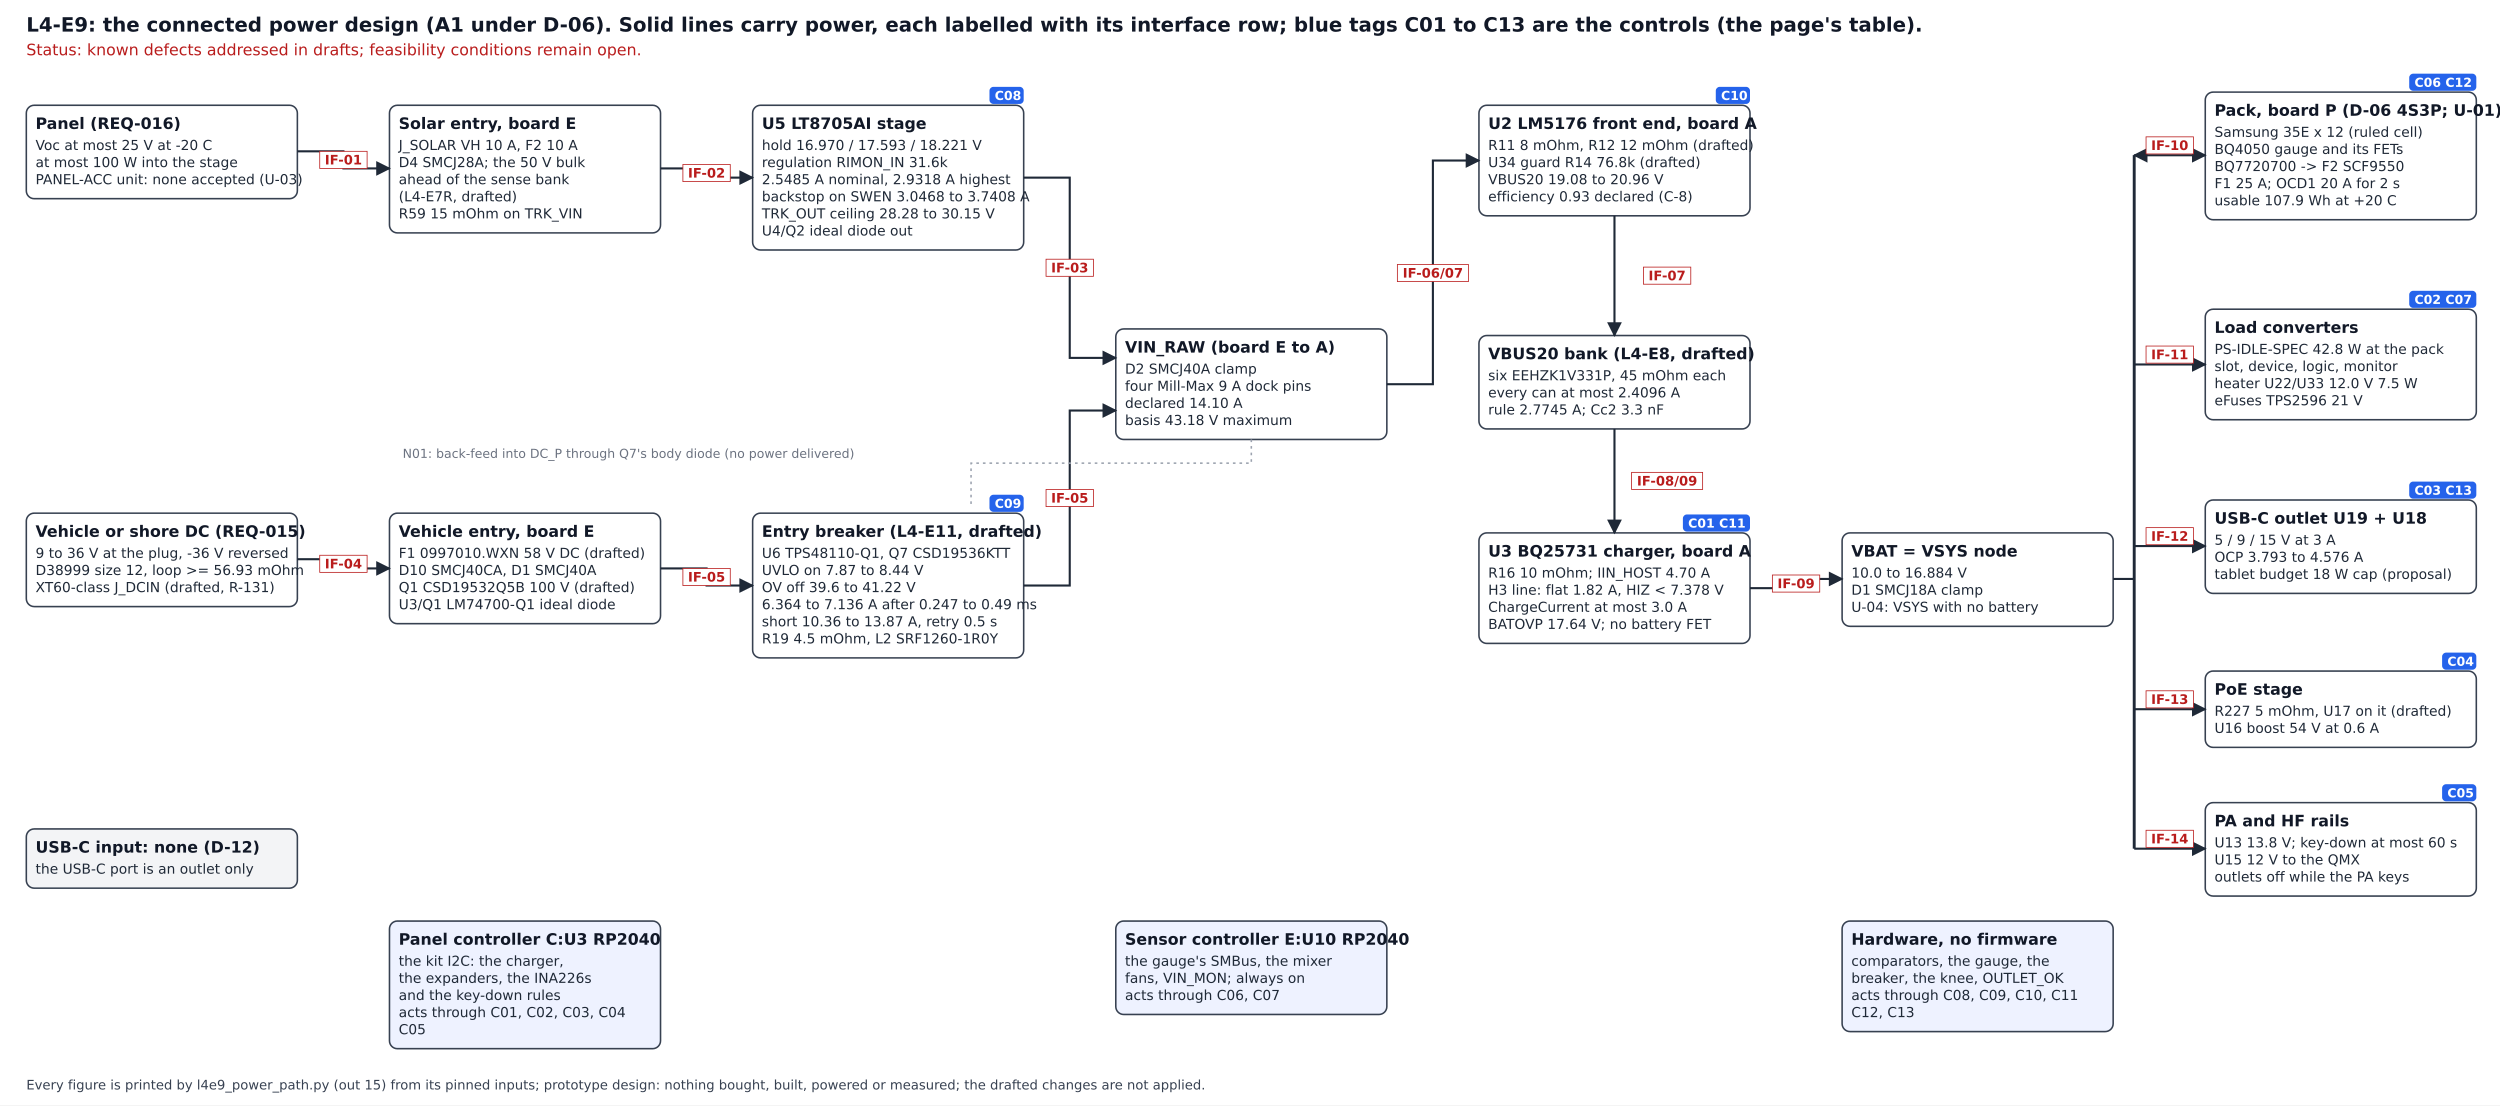
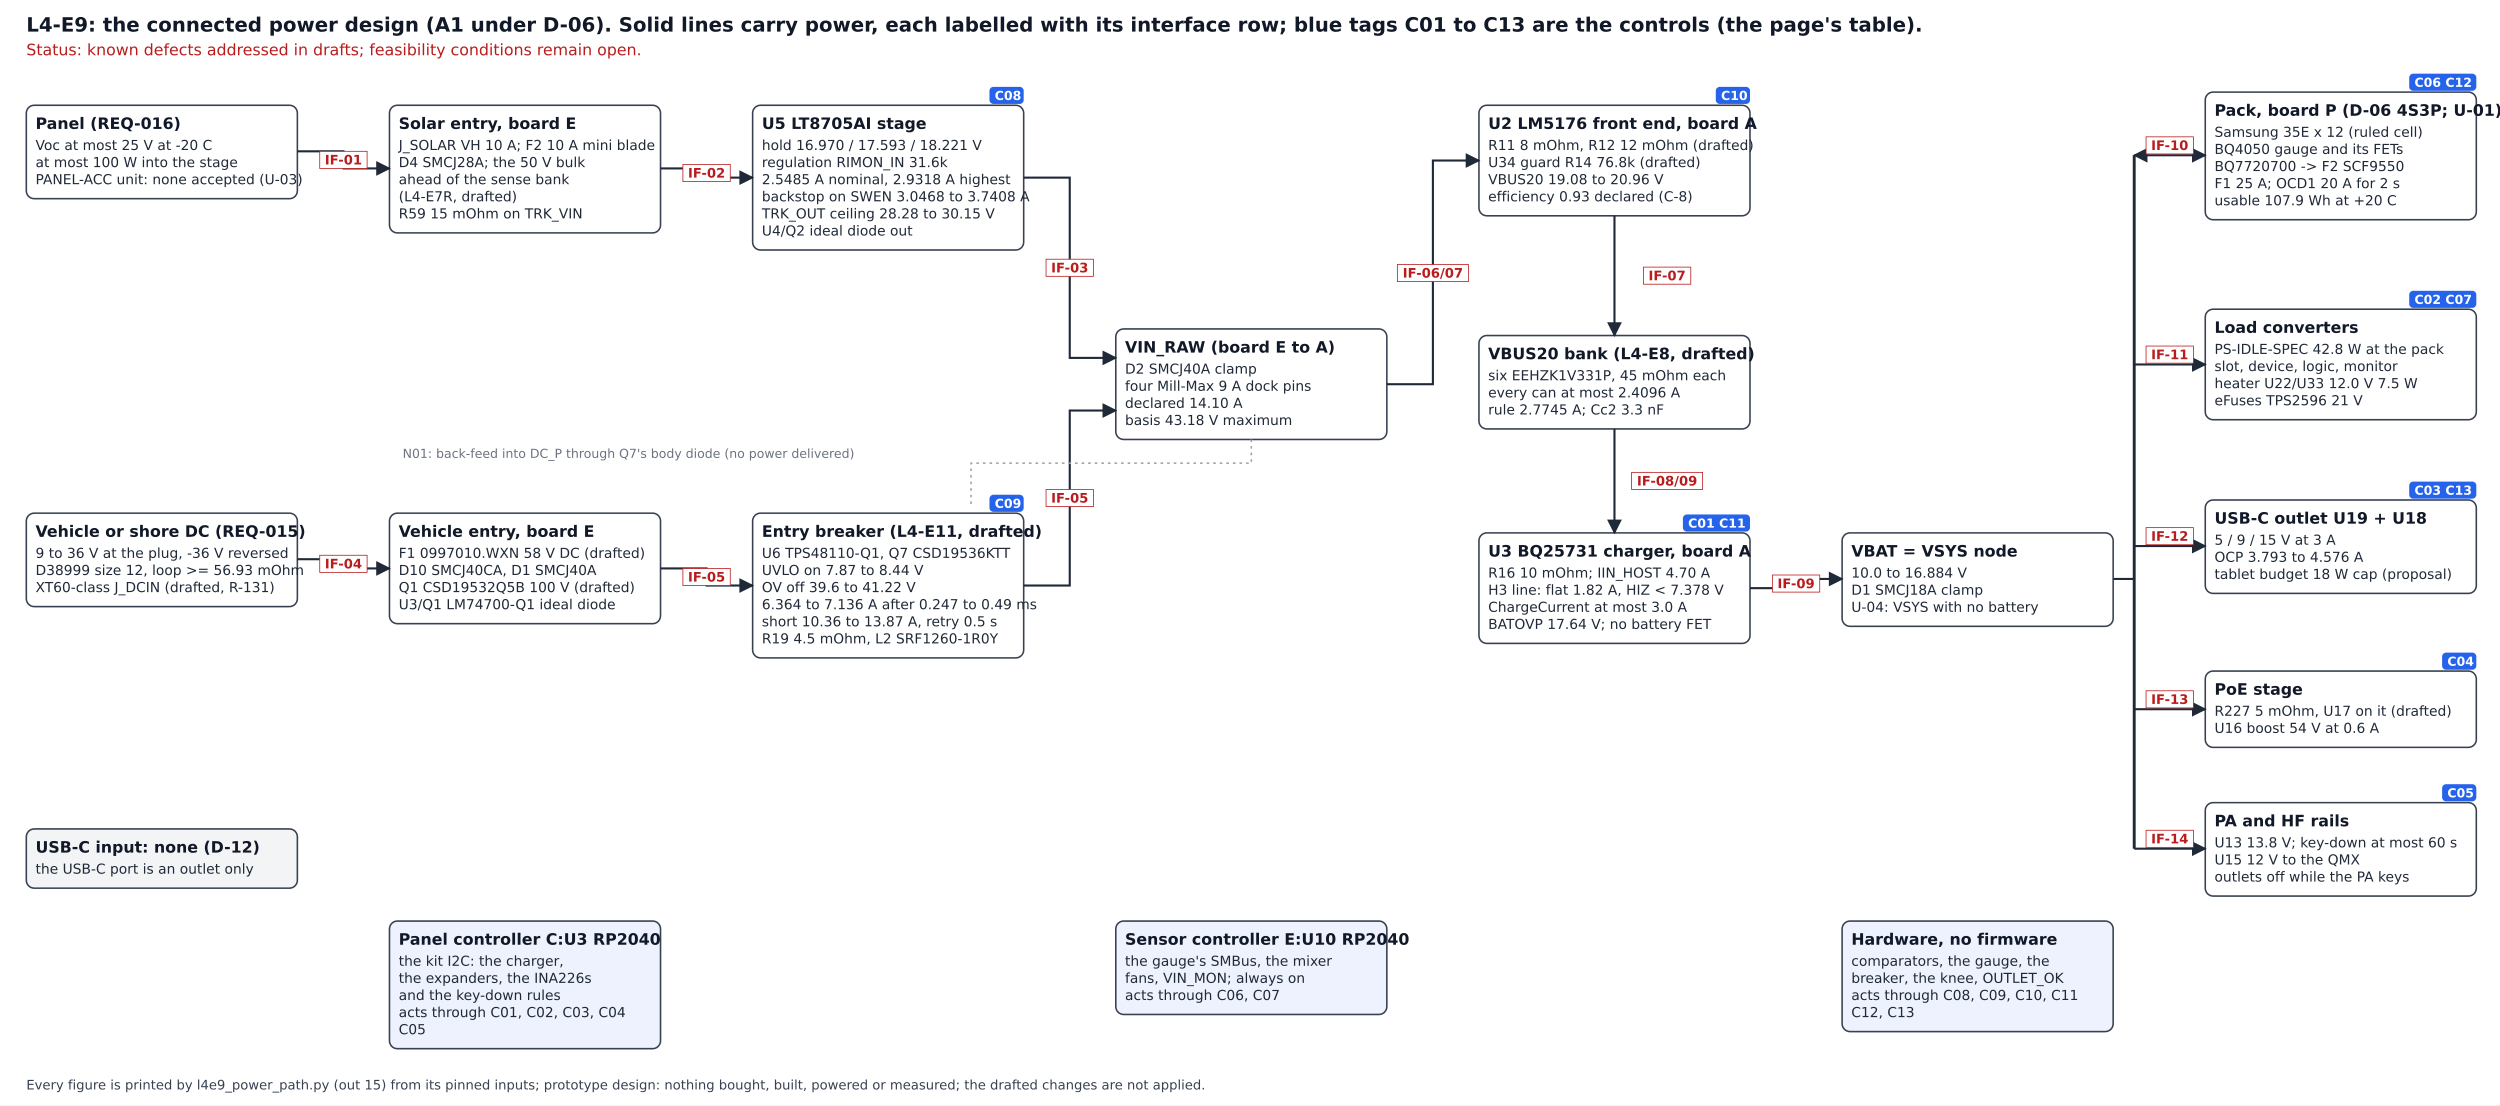
<svg xmlns="http://www.w3.org/2000/svg" width="1900" height="840" viewBox="0 0 1900 840" font-family="DejaVu Sans, Arial, sans-serif">
  <rect x="0" y="0" width="1900" height="840" fill="#ffffff" />
  <defs>
    <marker id="a" viewBox="0 0 10 10" refX="9" refY="5" markerWidth="7" markerHeight="7" orient="auto-start-reverse">
      <path d="M0,0 L10,5 L0,10 z" fill="#1f2937" />
    </marker>
  </defs>
  <text x="20" y="24" font-size="15" font-weight="bold" fill="#111827">L4-E9: the connected power design (A1 under D-06). Solid lines carry power, each labelled with its interface row; blue tags C01 to C13 are the controls (the page's table).</text>
  <text x="20" y="42" font-size="12" fill="#b91c1c">Status: known defects addressed in drafts; feasibility conditions remain open.</text>
  <rect x="20" y="80" width="206" height="71" rx="6" fill="#ffffff" stroke="#374151" stroke-width="1.2" />
  <text x="27" y="98" font-size="12" font-weight="bold" fill="#111827">Panel (REQ-016)</text>
  <text x="27" y="114" font-size="10.5" fill="#1f2937">Voc at most 25 V at -20 C</text>
  <text x="27" y="127" font-size="10.5" fill="#1f2937">at most 100 W into the stage</text>
  <text x="27" y="140" font-size="10.5" fill="#1f2937">PANEL-ACC unit: none accepted (U-03)</text>
  <rect x="20" y="390" width="206" height="71" rx="6" fill="#ffffff" stroke="#374151" stroke-width="1.2" />
  <text x="27" y="408" font-size="12" font-weight="bold" fill="#111827">Vehicle or shore DC (REQ-015)</text>
  <text x="27" y="424" font-size="10.5" fill="#1f2937">9 to 36 V at the plug, -36 V reversed</text>
  <text x="27" y="437" font-size="10.5" fill="#1f2937">D38999 size 12, loop &gt;= 56.93 mOhm</text>
  <text x="27" y="450" font-size="10.5" fill="#1f2937">XT60-class J_DCIN (drafted, R-131)</text>
  <rect x="20" y="630" width="206" height="45" rx="6" fill="#f3f4f6" stroke="#374151" stroke-width="1.2" />
  <text x="27" y="648" font-size="12" font-weight="bold" fill="#111827">USB-C input: none (D-12)</text>
  <text x="27" y="664" font-size="10.5" fill="#1f2937">the USB-C port is an outlet only</text>
  <rect x="296" y="80" width="206" height="97" rx="6" fill="#ffffff" stroke="#374151" stroke-width="1.2" />
  <text x="303" y="98" font-size="12" font-weight="bold" fill="#111827">Solar entry, board E</text>
-   <text x="303" y="114" font-size="10.5" fill="#1f2937">J_SOLAR VH 10 A, F2 10 A</text>
+   <text x="303" y="114" font-size="10.5" fill="#1f2937">J_SOLAR VH 10 A; F2 10 A mini blade</text>
  <text x="303" y="127" font-size="10.5" fill="#1f2937">D4 SMCJ28A; the 50 V bulk</text>
  <text x="303" y="140" font-size="10.5" fill="#1f2937">ahead of the sense bank</text>
  <text x="303" y="153" font-size="10.5" fill="#1f2937">(L4-E7R, drafted)</text>
  <text x="303" y="166" font-size="10.5" fill="#1f2937">R59 15 mOhm on TRK_VIN</text>
  <rect x="296" y="390" width="206" height="84" rx="6" fill="#ffffff" stroke="#374151" stroke-width="1.2" />
  <text x="303" y="408" font-size="12" font-weight="bold" fill="#111827">Vehicle entry, board E</text>
  <text x="303" y="424" font-size="10.5" fill="#1f2937">F1 0997010.WXN 58 V DC (drafted)</text>
  <text x="303" y="437" font-size="10.5" fill="#1f2937">D10 SMCJ40CA, D1 SMCJ40A</text>
  <text x="303" y="450" font-size="10.5" fill="#1f2937">Q1 CSD19532Q5B 100 V (drafted)</text>
  <text x="303" y="463" font-size="10.5" fill="#1f2937">U3/Q1 LM74700-Q1 ideal diode</text>
  <rect x="572" y="80" width="206" height="110" rx="6" fill="#ffffff" stroke="#374151" stroke-width="1.2" />
  <text x="579" y="98" font-size="12" font-weight="bold" fill="#111827">U5 LT8705AI stage</text>
  <text x="579" y="114" font-size="10.5" fill="#1f2937">hold 16.970 / 17.593 / 18.221 V</text>
  <text x="579" y="127" font-size="10.5" fill="#1f2937">regulation RIMON_IN 31.6k</text>
  <text x="579" y="140" font-size="10.5" fill="#1f2937">2.5485 A nominal, 2.9318 A highest</text>
  <text x="579" y="153" font-size="10.5" fill="#1f2937">backstop on SWEN 3.0468 to 3.7408 A</text>
  <text x="579" y="166" font-size="10.5" fill="#1f2937">TRK_OUT ceiling 28.28 to 30.15 V</text>
  <text x="579" y="179" font-size="10.5" fill="#1f2937">U4/Q2 ideal diode out</text>
  <rect x="752" y="66" width="26" height="13" rx="3" fill="#2563eb" />
  <text x="756" y="76" font-size="9.5" font-weight="bold" fill="#ffffff">C08</text>
  <rect x="572" y="390" width="206" height="110" rx="6" fill="#ffffff" stroke="#374151" stroke-width="1.2" />
  <text x="579" y="408" font-size="12" font-weight="bold" fill="#111827">Entry breaker (L4-E11, drafted)</text>
  <text x="579" y="424" font-size="10.5" fill="#1f2937">U6 TPS48110-Q1, Q7 CSD19536KTT</text>
  <text x="579" y="437" font-size="10.5" fill="#1f2937">UVLO on 7.87 to 8.44 V</text>
  <text x="579" y="450" font-size="10.5" fill="#1f2937">OV off 39.6 to 41.22 V</text>
  <text x="579" y="463" font-size="10.5" fill="#1f2937">6.364 to 7.136 A after 0.247 to 0.49 ms</text>
  <text x="579" y="476" font-size="10.5" fill="#1f2937">short 10.36 to 13.87 A, retry 0.5 s</text>
  <text x="579" y="489" font-size="10.5" fill="#1f2937">R19 4.5 mOhm, L2 SRF1260-1R0Y</text>
  <rect x="752" y="376" width="26" height="13" rx="3" fill="#2563eb" />
  <text x="756" y="386" font-size="9.5" font-weight="bold" fill="#ffffff">C09</text>
  <rect x="848" y="250" width="206" height="84" rx="6" fill="#ffffff" stroke="#374151" stroke-width="1.2" />
  <text x="855" y="268" font-size="12" font-weight="bold" fill="#111827">VIN_RAW (board E to A)</text>
  <text x="855" y="284" font-size="10.5" fill="#1f2937">D2 SMCJ40A clamp</text>
  <text x="855" y="297" font-size="10.5" fill="#1f2937">four Mill-Max 9 A dock pins</text>
  <text x="855" y="310" font-size="10.5" fill="#1f2937">declared 14.10 A</text>
  <text x="855" y="323" font-size="10.5" fill="#1f2937">basis 43.18 V maximum</text>
  <rect x="1124" y="80" width="206" height="84" rx="6" fill="#ffffff" stroke="#374151" stroke-width="1.2" />
  <text x="1131" y="98" font-size="12" font-weight="bold" fill="#111827">U2 LM5176 front end, board A</text>
  <text x="1131" y="114" font-size="10.5" fill="#1f2937">R11 8 mOhm, R12 12 mOhm (drafted)</text>
  <text x="1131" y="127" font-size="10.5" fill="#1f2937">U34 guard R14 76.8k (drafted)</text>
  <text x="1131" y="140" font-size="10.5" fill="#1f2937">VBUS20 19.08 to 20.96 V</text>
  <text x="1131" y="153" font-size="10.5" fill="#1f2937">efficiency 0.93 declared (C-8)</text>
  <rect x="1304" y="66" width="26" height="13" rx="3" fill="#2563eb" />
  <text x="1308" y="76" font-size="9.5" font-weight="bold" fill="#ffffff">C10</text>
  <rect x="1124" y="255" width="206" height="71" rx="6" fill="#ffffff" stroke="#374151" stroke-width="1.2" />
  <text x="1131" y="273" font-size="12" font-weight="bold" fill="#111827">VBUS20 bank (L4-E8, drafted)</text>
  <text x="1131" y="289" font-size="10.5" fill="#1f2937">six EEHZK1V331P, 45 mOhm each</text>
  <text x="1131" y="302" font-size="10.5" fill="#1f2937">every can at most 2.4096 A</text>
  <text x="1131" y="315" font-size="10.5" fill="#1f2937">rule 2.7745 A; Cc2 3.3 nF</text>
  <rect x="1124" y="405" width="206" height="84" rx="6" fill="#ffffff" stroke="#374151" stroke-width="1.2" />
  <text x="1131" y="423" font-size="12" font-weight="bold" fill="#111827">U3 BQ25731 charger, board A</text>
  <text x="1131" y="439" font-size="10.5" fill="#1f2937">R16 10 mOhm; IIN_HOST 4.70 A</text>
  <text x="1131" y="452" font-size="10.5" fill="#1f2937">H3 line: flat 1.82 A, HIZ &lt; 7.378 V</text>
  <text x="1131" y="465" font-size="10.5" fill="#1f2937">ChargeCurrent at most 3.0 A</text>
  <text x="1131" y="478" font-size="10.5" fill="#1f2937">BATOVP 17.64 V; no battery FET</text>
  <rect x="1279" y="391" width="51" height="13" rx="3" fill="#2563eb" />
  <text x="1283" y="401" font-size="9.5" font-weight="bold" fill="#ffffff">C01 C11</text>
  <rect x="1400" y="405" width="206" height="71" rx="6" fill="#ffffff" stroke="#374151" stroke-width="1.2" />
  <text x="1407" y="423" font-size="12" font-weight="bold" fill="#111827">VBAT = VSYS node</text>
  <text x="1407" y="439" font-size="10.5" fill="#1f2937">10.0 to 16.884 V</text>
  <text x="1407" y="452" font-size="10.5" fill="#1f2937">D1 SMCJ18A clamp</text>
  <text x="1407" y="465" font-size="10.5" fill="#1f2937">U-04: VSYS with no battery</text>
  <rect x="1676" y="70" width="206" height="97" rx="6" fill="#ffffff" stroke="#374151" stroke-width="1.2" />
  <text x="1683" y="88" font-size="12" font-weight="bold" fill="#111827">Pack, board P (D-06 4S3P; U-01)</text>
  <text x="1683" y="104" font-size="10.5" fill="#1f2937">Samsung 35E x 12 (ruled cell)</text>
  <text x="1683" y="117" font-size="10.5" fill="#1f2937">BQ4050 gauge and its FETs</text>
  <text x="1683" y="130" font-size="10.5" fill="#1f2937">BQ7720700 -&gt; F2 SCF9550</text>
  <text x="1683" y="143" font-size="10.5" fill="#1f2937">F1 25 A; OCD1 20 A for 2 s</text>
  <text x="1683" y="156" font-size="10.5" fill="#1f2937">usable 107.9 Wh at +20 C</text>
  <rect x="1831" y="56" width="51" height="13" rx="3" fill="#2563eb" />
  <text x="1835" y="66" font-size="9.5" font-weight="bold" fill="#ffffff">C06 C12</text>
  <rect x="1676" y="235" width="206" height="84" rx="6" fill="#ffffff" stroke="#374151" stroke-width="1.2" />
  <text x="1683" y="253" font-size="12" font-weight="bold" fill="#111827">Load converters</text>
  <text x="1683" y="269" font-size="10.5" fill="#1f2937">PS-IDLE-SPEC 42.8 W at the pack</text>
  <text x="1683" y="282" font-size="10.5" fill="#1f2937">slot, device, logic, monitor</text>
  <text x="1683" y="295" font-size="10.5" fill="#1f2937">heater U22/U33 12.0 V 7.5 W</text>
  <text x="1683" y="308" font-size="10.5" fill="#1f2937">eFuses TPS2596 21 V</text>
  <rect x="1831" y="221" width="51" height="13" rx="3" fill="#2563eb" />
  <text x="1835" y="231" font-size="9.5" font-weight="bold" fill="#ffffff">C02 C07</text>
  <rect x="1676" y="380" width="206" height="71" rx="6" fill="#ffffff" stroke="#374151" stroke-width="1.2" />
  <text x="1683" y="398" font-size="12" font-weight="bold" fill="#111827">USB-C outlet U19 + U18</text>
  <text x="1683" y="414" font-size="10.5" fill="#1f2937">5 / 9 / 15 V at 3 A</text>
  <text x="1683" y="427" font-size="10.5" fill="#1f2937">OCP 3.793 to 4.576 A</text>
  <text x="1683" y="440" font-size="10.5" fill="#1f2937">tablet budget 18 W cap (proposal)</text>
  <rect x="1831" y="366" width="51" height="13" rx="3" fill="#2563eb" />
  <text x="1835" y="376" font-size="9.5" font-weight="bold" fill="#ffffff">C03 C13</text>
  <rect x="1676" y="510" width="206" height="58" rx="6" fill="#ffffff" stroke="#374151" stroke-width="1.2" />
  <text x="1683" y="528" font-size="12" font-weight="bold" fill="#111827">PoE stage</text>
  <text x="1683" y="544" font-size="10.5" fill="#1f2937">R227 5 mOhm, U17 on it (drafted)</text>
  <text x="1683" y="557" font-size="10.5" fill="#1f2937">U16 boost 54 V at 0.6 A</text>
  <rect x="1856" y="496" width="26" height="13" rx="3" fill="#2563eb" />
  <text x="1860" y="506" font-size="9.5" font-weight="bold" fill="#ffffff">C04</text>
  <rect x="1676" y="610" width="206" height="71" rx="6" fill="#ffffff" stroke="#374151" stroke-width="1.2" />
  <text x="1683" y="628" font-size="12" font-weight="bold" fill="#111827">PA and HF rails</text>
  <text x="1683" y="644" font-size="10.5" fill="#1f2937">U13 13.8 V; key-down at most 60 s</text>
  <text x="1683" y="657" font-size="10.5" fill="#1f2937">U15 12 V to the QMX</text>
  <text x="1683" y="670" font-size="10.5" fill="#1f2937">outlets off while the PA keys</text>
  <rect x="1856" y="596" width="26" height="13" rx="3" fill="#2563eb" />
  <text x="1860" y="606" font-size="9.5" font-weight="bold" fill="#ffffff">C05</text>
  <rect x="296" y="700" width="206" height="97" rx="6" fill="#eef2ff" stroke="#374151" stroke-width="1.2" />
  <text x="303" y="718" font-size="12" font-weight="bold" fill="#111827">Panel controller C:U3 RP2040</text>
  <text x="303" y="734" font-size="10.5" fill="#1f2937">the kit I2C: the charger,</text>
  <text x="303" y="747" font-size="10.5" fill="#1f2937">the expanders, the INA226s</text>
  <text x="303" y="760" font-size="10.5" fill="#1f2937">and the key-down rules</text>
  <text x="303" y="773" font-size="10.5" fill="#1f2937">acts through C01, C02, C03, C04</text>
  <text x="303" y="786" font-size="10.5" fill="#1f2937">  C05</text>
  <rect x="848" y="700" width="206" height="71" rx="6" fill="#eef2ff" stroke="#374151" stroke-width="1.2" />
  <text x="855" y="718" font-size="12" font-weight="bold" fill="#111827">Sensor controller E:U10 RP2040</text>
  <text x="855" y="734" font-size="10.5" fill="#1f2937">the gauge's SMBus, the mixer</text>
  <text x="855" y="747" font-size="10.5" fill="#1f2937">fans, VIN_MON; always on</text>
  <text x="855" y="760" font-size="10.5" fill="#1f2937">acts through C06, C07</text>
  <rect x="1400" y="700" width="206" height="84" rx="6" fill="#eef2ff" stroke="#374151" stroke-width="1.2" />
  <text x="1407" y="718" font-size="12" font-weight="bold" fill="#111827">Hardware, no firmware</text>
  <text x="1407" y="734" font-size="10.5" fill="#1f2937">comparators, the gauge, the</text>
  <text x="1407" y="747" font-size="10.5" fill="#1f2937">breaker, the knee, OUTLET_OK</text>
  <text x="1407" y="760" font-size="10.5" fill="#1f2937">acts through C08, C09, C10, C11</text>
  <text x="1407" y="773" font-size="10.5" fill="#1f2937">  C12, C13</text>
  <path d="M226,115 L261,115 L261,128 L296,128" fill="none" stroke="#1f2937" stroke-width="1.6" marker-end="url(#a)" />
  <rect x="243" y="115" width="36" height="13" fill="#ffffff" stroke="#b91c1c" stroke-width="0.6" />
  <text x="261" y="125" font-size="10" font-weight="bold" fill="#b91c1c" text-anchor="middle">IF-01</text>
  <path d="M502,128 L537,128 L537,135 L572,135" fill="none" stroke="#1f2937" stroke-width="1.6" marker-end="url(#a)" />
  <rect x="519" y="125" width="36" height="13" fill="#ffffff" stroke="#b91c1c" stroke-width="0.6" />
  <text x="537" y="135" font-size="10" font-weight="bold" fill="#b91c1c" text-anchor="middle">IF-02</text>
  <path d="M778,135 L813,135 L813,272 L848,272" fill="none" stroke="#1f2937" stroke-width="1.6" marker-end="url(#a)" />
  <rect x="795" y="197" width="36" height="13" fill="#ffffff" stroke="#b91c1c" stroke-width="0.6" />
  <text x="813" y="207" font-size="10" font-weight="bold" fill="#b91c1c" text-anchor="middle">IF-03</text>
  <path d="M226,425 L261,425 L261,432 L296,432" fill="none" stroke="#1f2937" stroke-width="1.6" marker-end="url(#a)" />
  <rect x="243" y="422" width="36" height="13" fill="#ffffff" stroke="#b91c1c" stroke-width="0.6" />
  <text x="261" y="432" font-size="10" font-weight="bold" fill="#b91c1c" text-anchor="middle">IF-04</text>
  <path d="M502,432 L537,432 L537,445 L572,445" fill="none" stroke="#1f2937" stroke-width="1.6" marker-end="url(#a)" />
  <rect x="519" y="432" width="36" height="13" fill="#ffffff" stroke="#b91c1c" stroke-width="0.6" />
  <text x="537" y="442" font-size="10" font-weight="bold" fill="#b91c1c" text-anchor="middle">IF-05</text>
  <path d="M778,445 L813,445 L813,312 L848,312" fill="none" stroke="#1f2937" stroke-width="1.6" marker-end="url(#a)" />
  <rect x="795" y="372" width="36" height="13" fill="#ffffff" stroke="#b91c1c" stroke-width="0.6" />
  <text x="813" y="382" font-size="10" font-weight="bold" fill="#b91c1c" text-anchor="middle">IF-05</text>
  <path d="M1054,292 L1089,292 L1089,122 L1124,122" fill="none" stroke="#1f2937" stroke-width="1.6" marker-end="url(#a)" />
  <rect x="1062" y="201" width="54" height="13" fill="#ffffff" stroke="#b91c1c" stroke-width="0.6" />
  <text x="1089" y="211" font-size="10" font-weight="bold" fill="#b91c1c" text-anchor="middle">IF-06/07</text>
  <path d="M1227,164 L1227,255" fill="none" stroke="#1f2937" stroke-width="1.6" marker-end="url(#a)" />
  <rect x="1249" y="203" width="36" height="13" fill="#ffffff" stroke="#b91c1c" stroke-width="0.6" />
  <text x="1267" y="213" font-size="10" font-weight="bold" fill="#b91c1c" text-anchor="middle">IF-07</text>
  <path d="M1227,326 L1227,405" fill="none" stroke="#1f2937" stroke-width="1.6" marker-end="url(#a)" />
  <rect x="1240" y="359" width="54" height="13" fill="#ffffff" stroke="#b91c1c" stroke-width="0.6" />
  <text x="1267" y="369" font-size="10" font-weight="bold" fill="#b91c1c" text-anchor="middle">IF-08/09</text>
  <path d="M1330,447 L1365,447 L1365,440 L1400,440" fill="none" stroke="#1f2937" stroke-width="1.6" marker-end="url(#a)" />
  <rect x="1347" y="437" width="36" height="13" fill="#ffffff" stroke="#b91c1c" stroke-width="0.6" />
  <text x="1365" y="447" font-size="10" font-weight="bold" fill="#b91c1c" text-anchor="middle">IF-09</text>
  <path d="M1622,118 L1676,118" fill="none" stroke="#1f2937" stroke-width="1.6" marker-end="url(#a)" marker-start="url(#a)" />
  <rect x="1631" y="104" width="36" height="13" fill="#ffffff" stroke="#b91c1c" stroke-width="0.6" />
  <text x="1649" y="114" font-size="10" font-weight="bold" fill="#b91c1c" text-anchor="middle">IF-10</text>
  <path d="M1622,277 L1676,277" fill="none" stroke="#1f2937" stroke-width="1.6" marker-end="url(#a)" />
  <rect x="1631" y="263" width="36" height="13" fill="#ffffff" stroke="#b91c1c" stroke-width="0.6" />
  <text x="1649" y="273" font-size="10" font-weight="bold" fill="#b91c1c" text-anchor="middle">IF-11</text>
  <path d="M1622,415 L1676,415" fill="none" stroke="#1f2937" stroke-width="1.6" marker-end="url(#a)" />
  <rect x="1631" y="401" width="36" height="13" fill="#ffffff" stroke="#b91c1c" stroke-width="0.6" />
  <text x="1649" y="411" font-size="10" font-weight="bold" fill="#b91c1c" text-anchor="middle">IF-12</text>
  <path d="M1622,539 L1676,539" fill="none" stroke="#1f2937" stroke-width="1.6" marker-end="url(#a)" />
  <rect x="1631" y="525" width="36" height="13" fill="#ffffff" stroke="#b91c1c" stroke-width="0.6" />
  <text x="1649" y="535" font-size="10" font-weight="bold" fill="#b91c1c" text-anchor="middle">IF-13</text>
  <path d="M1622,645 L1676,645" fill="none" stroke="#1f2937" stroke-width="1.6" marker-end="url(#a)" />
  <rect x="1631" y="631" width="36" height="13" fill="#ffffff" stroke="#b91c1c" stroke-width="0.6" />
  <text x="1649" y="641" font-size="10" font-weight="bold" fill="#b91c1c" text-anchor="middle">IF-14</text>
  <path d="M1606,440 L1622,440" fill="none" stroke="#1f2937" stroke-width="1.6" />
  <path d="M1622,118 L1622,645" fill="none" stroke="#1f2937" stroke-width="2.2" />
  <path d="M951,334 L951,352 L738,352 L738,384" fill="none" stroke="#9ca3af" stroke-width="1.2" stroke-dasharray="2,3" />
  <text x="306" y="348" font-size="9.5" fill="#6b7280">N01: back-feed into DC_P through Q7's body diode (no power delivered)</text>
  <text x="20" y="828" font-size="10" fill="#374151">Every figure is printed by l4e9_power_path.py (out 15) from its pinned inputs; prototype design: nothing bought, built, powered or measured; the drafted changes are not applied.</text>
</svg>
